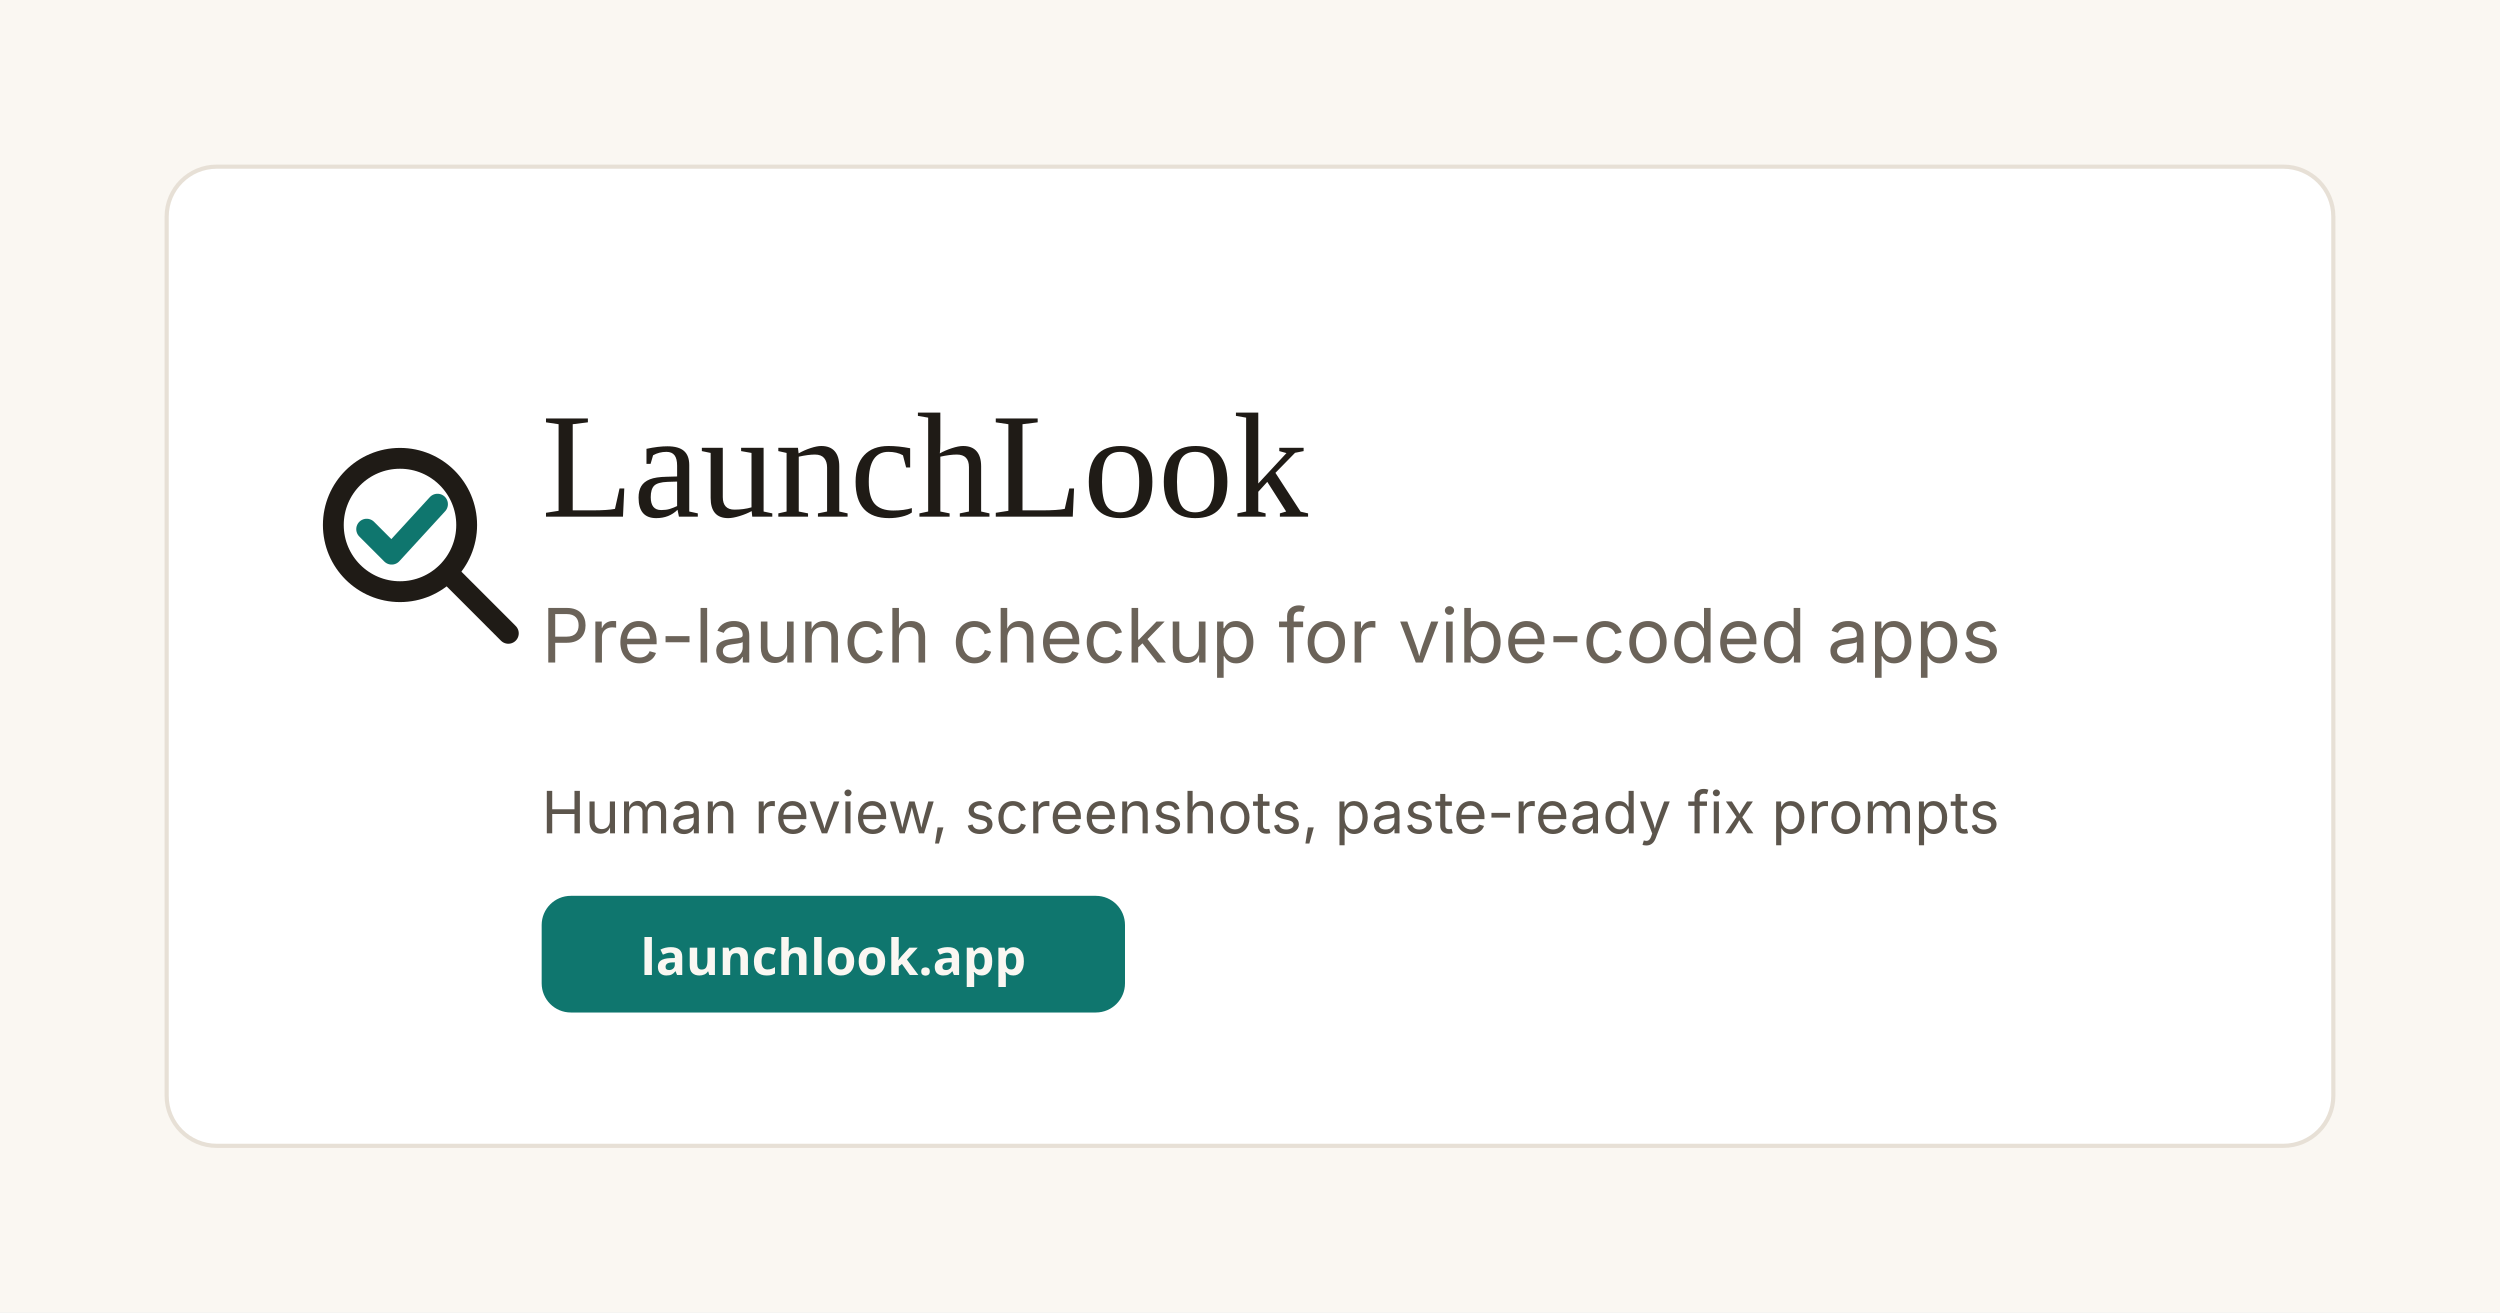
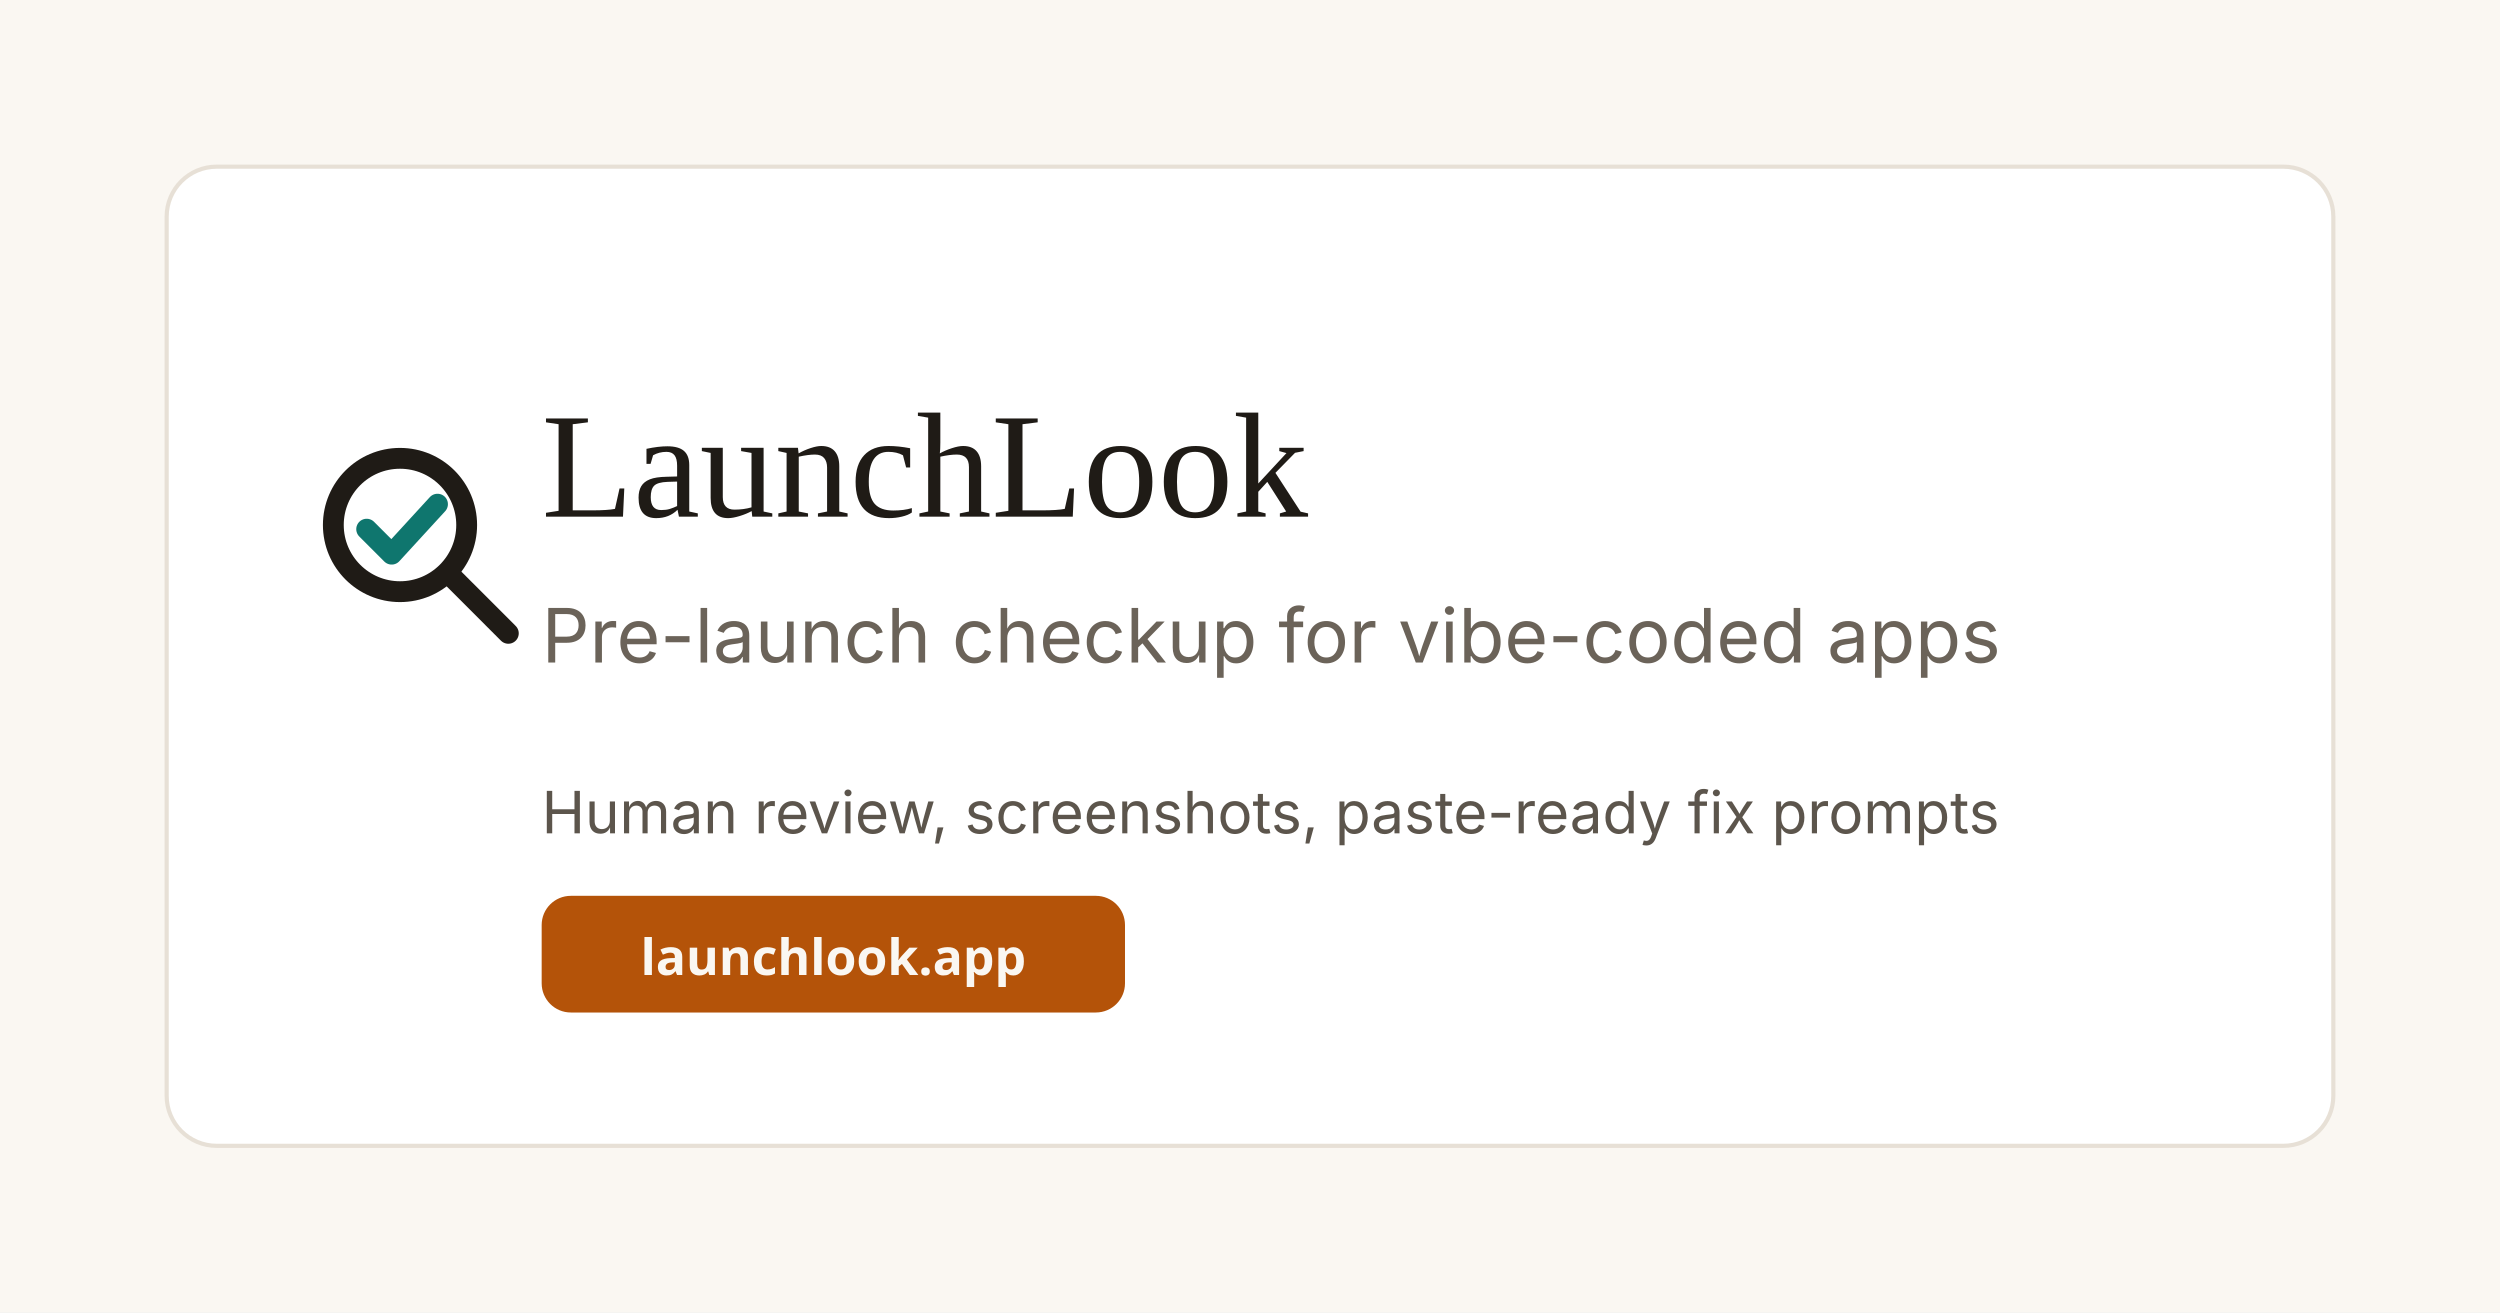
<svg xmlns="http://www.w3.org/2000/svg" width="1200" height="630" viewBox="0 0 1200 630" role="img" aria-label="LaunchLook pre-launch checkup for vibe-coded apps">
  <rect width="1200" height="630" fill="#FAF7F2" />
  <rect x="80" y="80" width="1040" height="470" rx="24" fill="#FFFFFF" stroke="#E7E0D6" stroke-width="2" />
  <g transform="translate(140 200) scale(4)">
    <circle cx="13" cy="13" r="8" stroke="#1F1B16" stroke-width="2.5" fill="none" />
    <line x1="19" y1="19" x2="26" y2="26" stroke="#1F1B16" stroke-width="2.5" stroke-linecap="round" />
    <path d="M9 13.5 12 16.5 17.5 10.5" stroke="#0F766E" stroke-width="2.5" stroke-linecap="round" stroke-linejoin="round" fill="none" />
  </g>
  <text x="260" y="248" font-family="Georgia, 'Times New Roman', serif" font-size="72" font-weight="500" fill="#1F1B16">LaunchLook</text>
  <text x="260" y="318" font-family="system-ui, -apple-system, sans-serif" font-size="36" fill="#6B6359">Pre-launch checkup for vibe-coded apps</text>
  <text x="260" y="400" font-family="system-ui, -apple-system, sans-serif" font-size="28" fill="#5C554C">Human review, screenshots, paste-ready fix prompts</text>
-   <rect x="260" y="430" width="280" height="56" rx="14" fill="#0F766E" />
+   <rect x="260" y="430" width="280" height="56" rx="14" fill="#B45309" />
  <text x="400" y="468" text-anchor="middle" font-family="system-ui, sans-serif" font-size="24" font-weight="600" fill="#FAF7F2">launchlook.app</text>
</svg>
